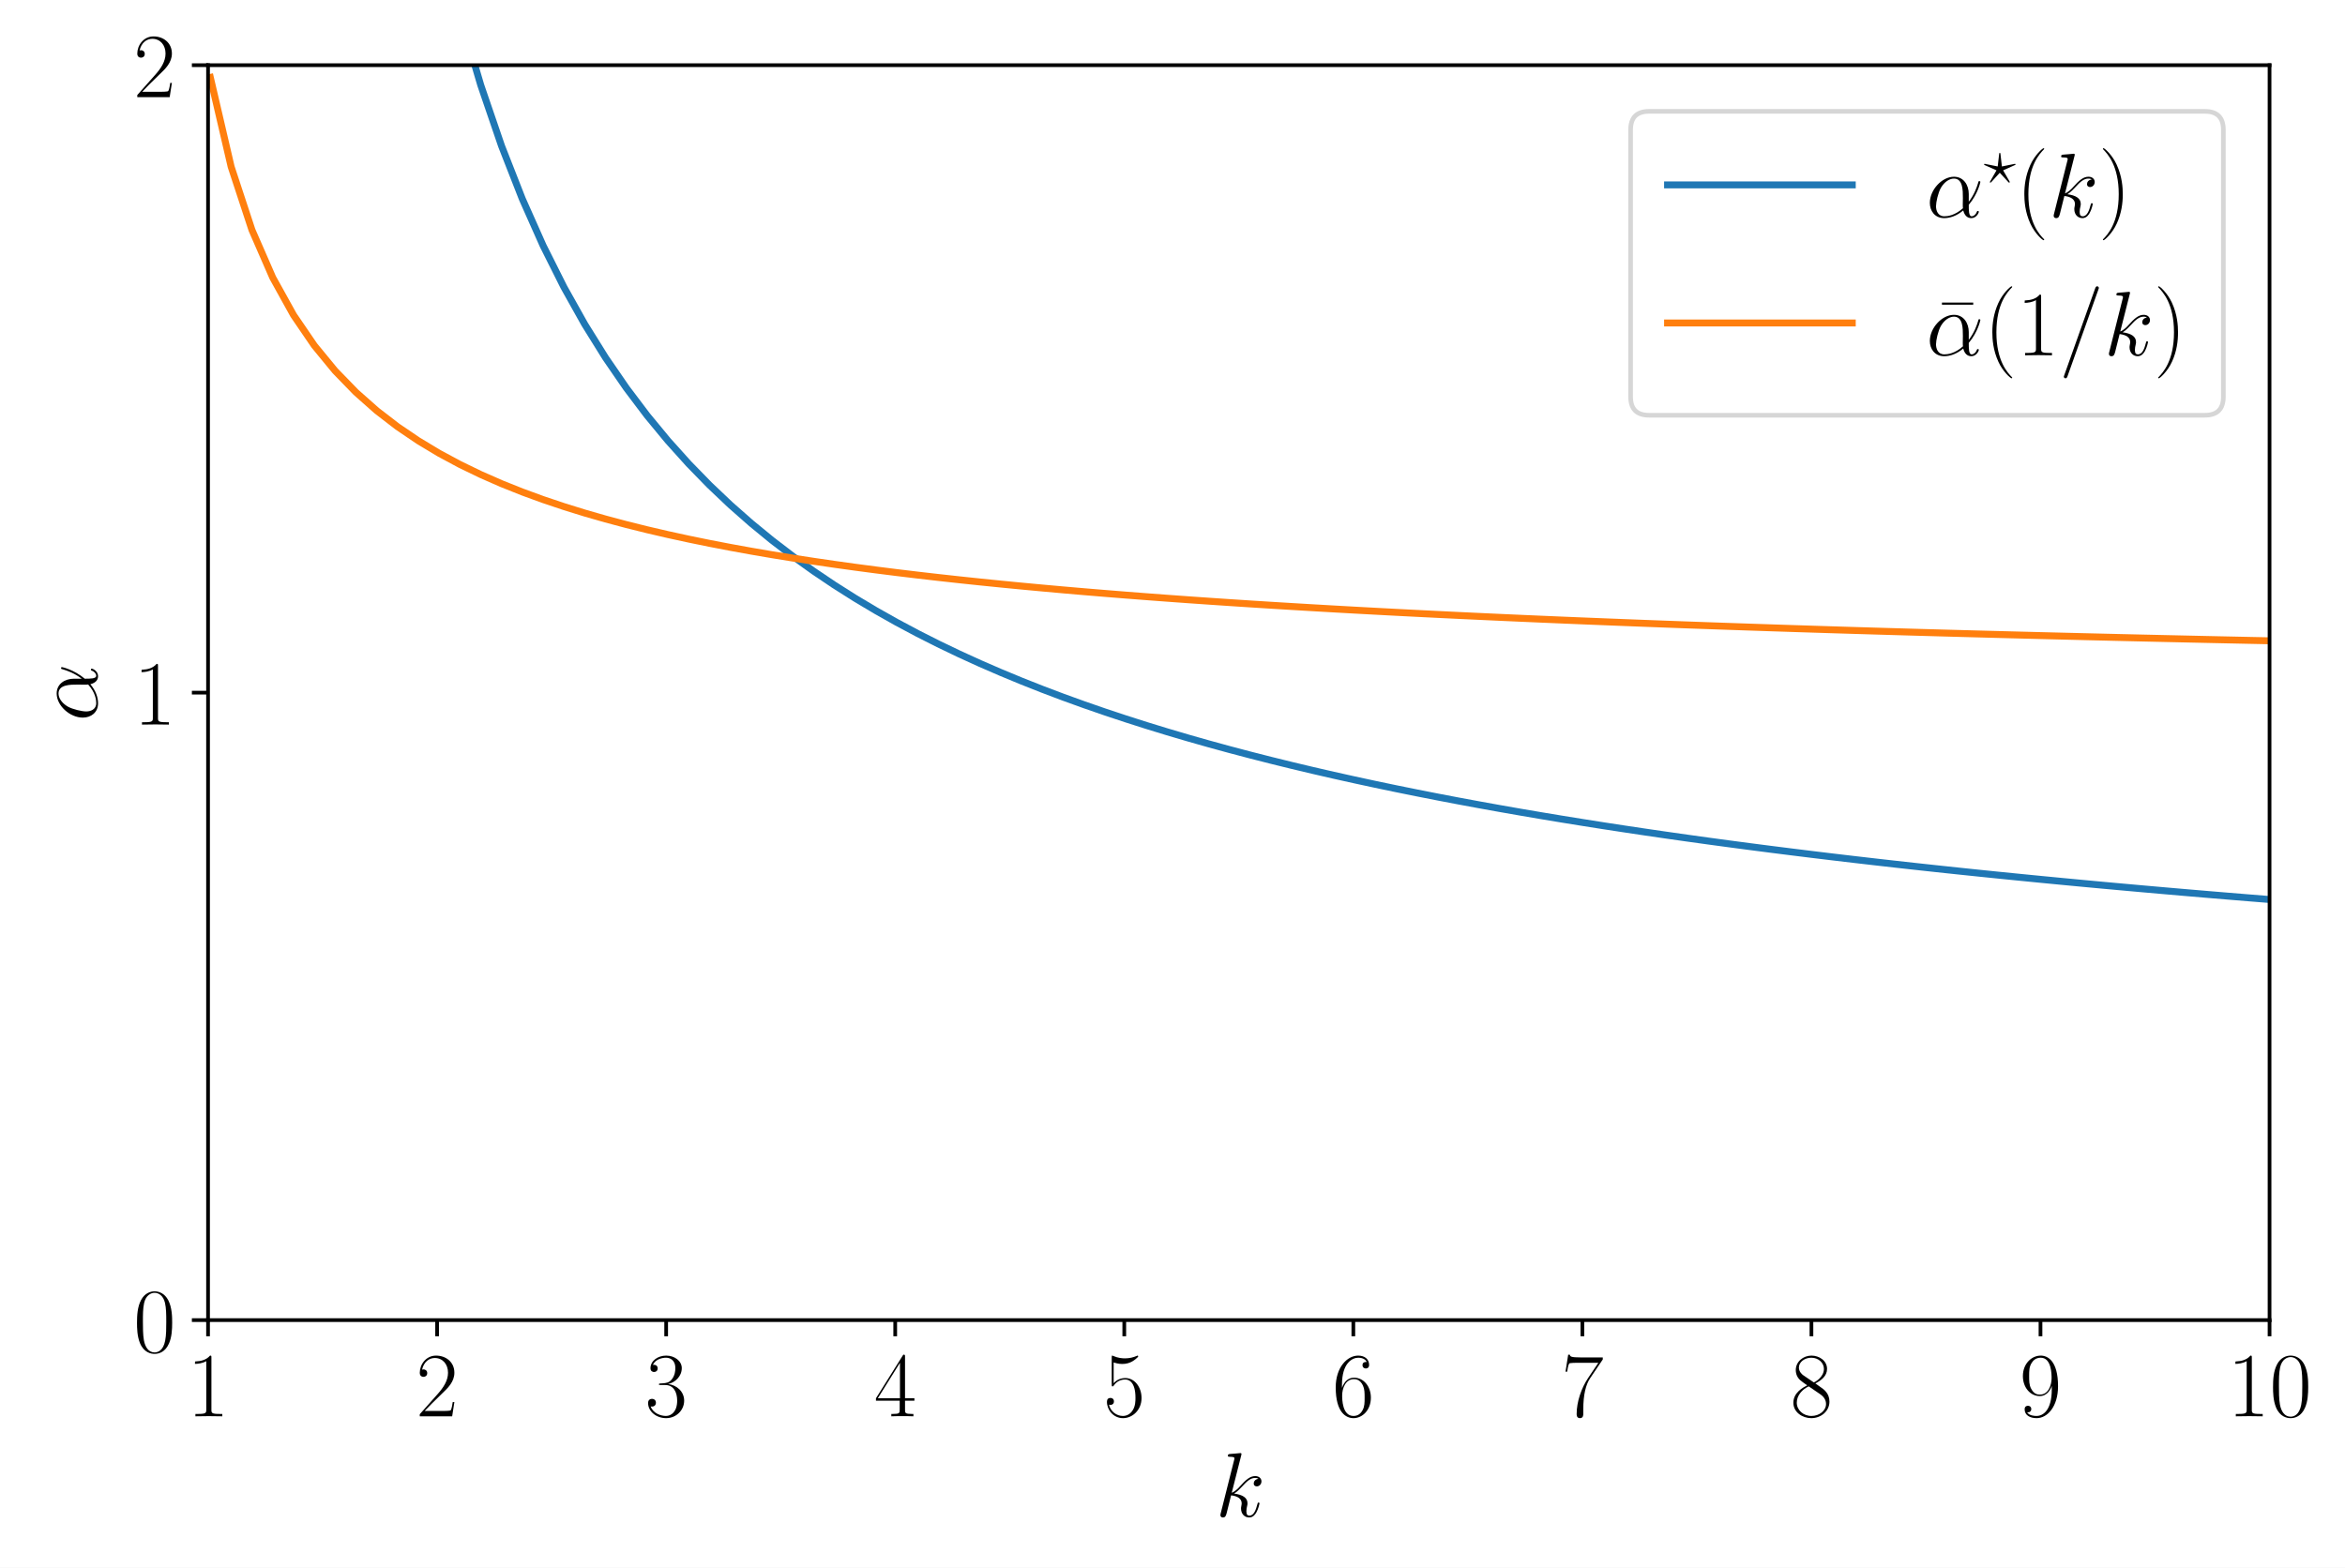
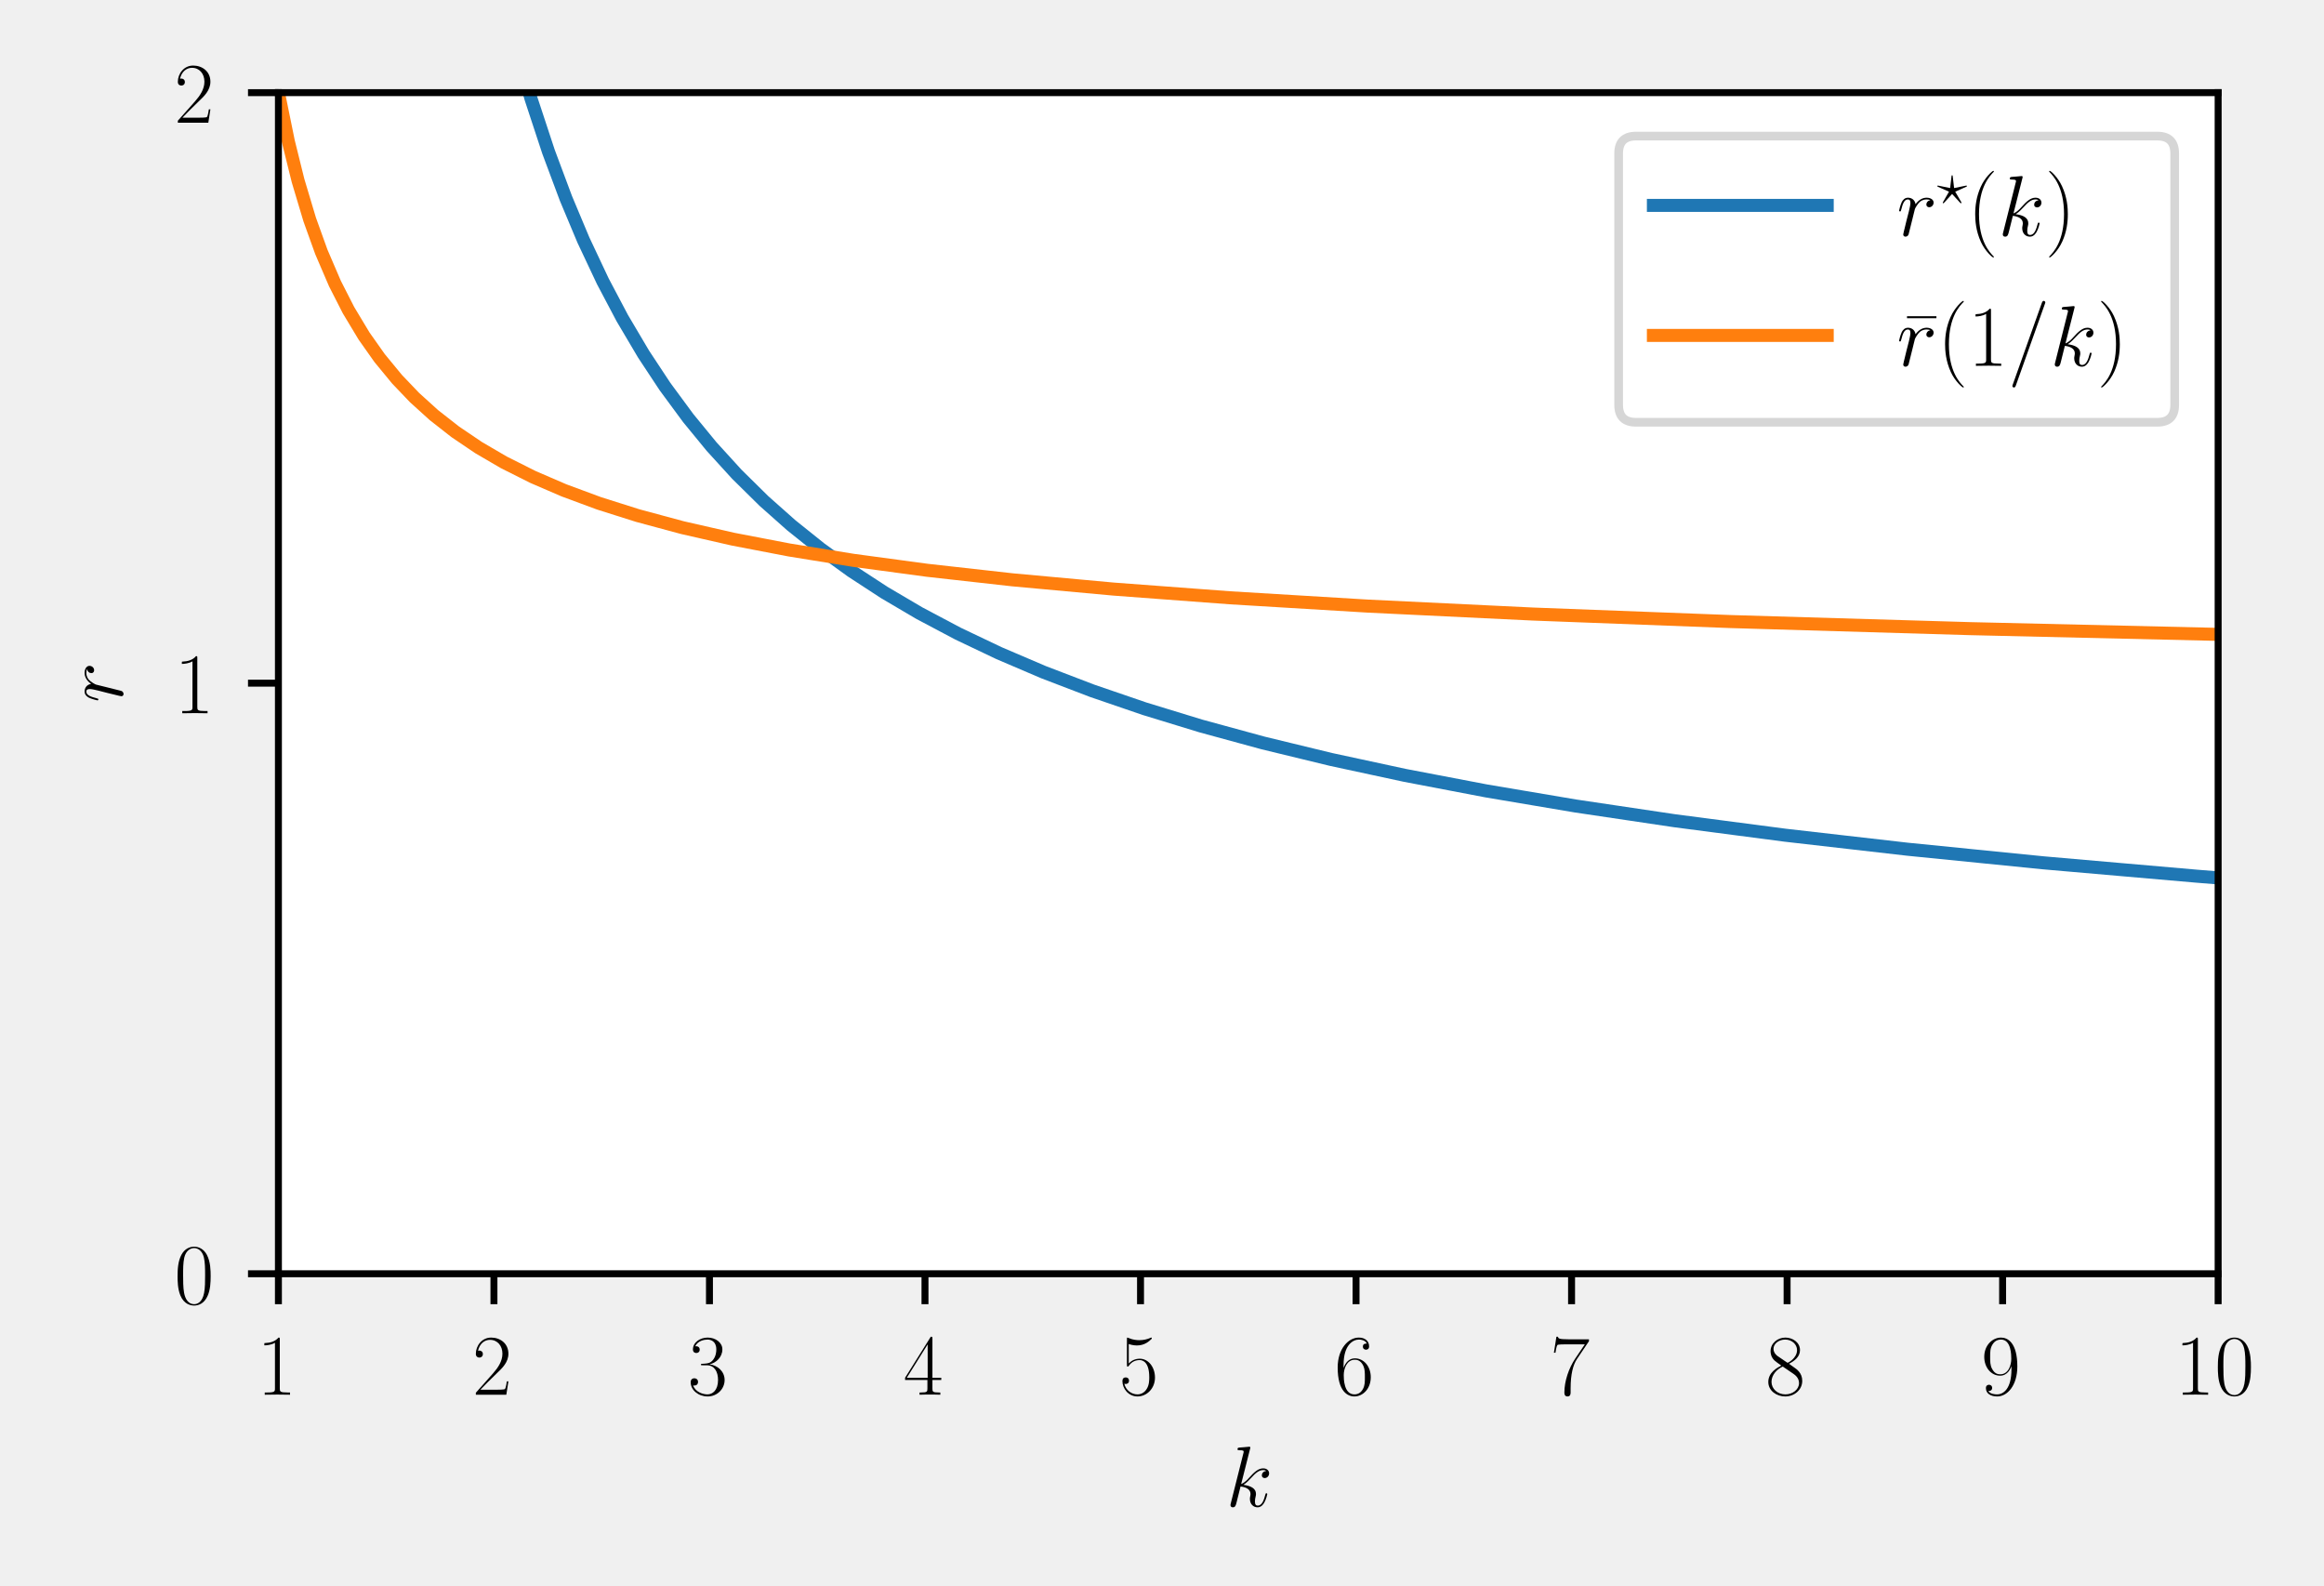
- <svg xmlns="http://www.w3.org/2000/svg" xmlns:xlink="http://www.w3.org/1999/xlink" viewBox="0 0 507.789 339.544">
+ <svg xmlns="http://www.w3.org/2000/svg" xmlns:xlink="http://www.w3.org/1999/xlink" height="182.471pt" version="1.1" viewBox="0 0 267.418 182.471" width="267.418pt">
+   <defs>
+     <style type="text/css">*{stroke-linecap:butt;stroke-linejoin:round;}</style>
+   </defs>
  <g id="figure_1">
-     <path id="patch_1" fill="#fff" d="M0 339.544h507.789V0H0z" />
+     <g id="patch_1">
+       <path d="M 0 182.471  L 267.418 182.471  L 267.418 0  L 0 0  z " style="fill:none;" />
+     </g>
    <g id="axes_1">
-       <path id="patch_2" fill="#fff" d="M45.051 285.918h446.4v-271.8h-446.4z" />
+       <g id="patch_2">
+         <path d="M 32.037 146.559  L 255.237 146.559  L 255.237 10.659  L 32.037 10.659  z " style="fill:#ffffff;" />
+       </g>
      <g id="matplotlib.axis_1">
        <g id="xtick_1">
          <g id="line2d_1">
            <defs>
-               <path id="m6270e501fd" stroke="#000" stroke-width=".8" d="M0 0v3.5" />
-             </defs>
-             <use x="45.051" y="285.918" stroke="#000" stroke-width=".8" xlink:href="#m6270e501fd" />
+               <path d="M 0 0  L 0 3.5  " id="m8b2cd3d4dc" style="stroke:#000000;stroke-width:0.8;" />
+             </defs>
+             <g>
+               <use style="stroke:#000000;stroke-width:0.8;" x="32.037" xlink:href="#m8b2cd3d4dc" y="146.559" />
+             </g>
          </g>
          <g id="text_1">
-             <defs>
-               <path id="CMR17-49" d="M26.594 63.797c0 2.094-.094 2.203-1.5 2.203-3.891-4.641-9.797-6.109-15.391-6.312-.297 0-.797 0-.906-.188-.094-.203-.094-.406-.094-2.5C11.797 57 17 57.594 21 59.984v-52.688c0-3.5-.203-4.703-8.797-4.703h-3V0C14 .094 19 .188 23.797.188S33.594.094 38.406 0v2.594h-3c-8.609 0-8.812 1.094-8.812 4.703z" />
-             </defs>
-             <use transform="matrix(.19925 0 0 -.19925 40.48168 306.7555)" xlink:href="#CMR17-49" />
+             <g transform="translate(29.54634 160.4777)scale(0.1 -0.1)">
+               <defs>
+                 <path d="M 1702 4083  C 1702 4217 1696 4224 1606 4224  C 1357 3927 979 3833 621 3820  C 602 3820 570 3820 563 3808  C 557 3795 557 3782 557 3648  C 755 3648 1088 3686 1344 3839  L 1344 467  C 1344 243 1331 166 781 166  L 589 166  L 589 0  C 896 6 1216 12 1523 12  C 1830 12 2150 6 2458 0  L 2458 166  L 2266 166  C 1715 166 1702 236 1702 467  L 1702 4083  z " id="CMR17-31" transform="scale(0.015625)" />
+               </defs>
+               <use transform="scale(0.996264)" xlink:href="#CMR17-31" />
+             </g>
          </g>
        </g>
        <g id="xtick_2">
-           <use id="line2d_2" x="94.651" y="285.918" stroke="#000" stroke-width=".8" xlink:href="#m6270e501fd" />
+           <g id="line2d_2">
+             <g>
+               <use style="stroke:#000000;stroke-width:0.8;" x="56.837" xlink:href="#m8b2cd3d4dc" y="146.559" />
+             </g>
+           </g>
          <g id="text_2">
-             <defs>
-               <path id="CMR17-50" d="M41.703 15.469H39.906c-1-7.078-1.812-8.281-2.203-8.875-.5-.797-7.703-.797-9.109-.797H9.406C13 9.688 20 16.766 28.5 24.938 34.594 30.719 41.703 37.5 41.703 47.391 41.703 59.188 32.297 66 21.797 66c-11 0-17.703-9.703-17.703-18.703 0-3.906 2.906-4.406 4.109-4.406 1 0 4 .594 4 4.094 0 3.109-2.609 4.016-4 4.016C7.594 51 7 50.891 6.594 50.688c1.906 8.5 7.703 12.703 13.812 12.703 8.688 0 14.391-6.891 14.391-16 0-8.688-5.094-16.172-10.797-22.656L4.094 2.297V0h35.203z" />
-             </defs>
-             <use transform="matrix(.19925 0 0 -.19925 90.08168 306.7555)" xlink:href="#CMR17-50" />
+             <g transform="translate(54.34634 160.4777)scale(0.1 -0.1)">
+               <defs>
+                 <path d="M 2669 990  L 2554 990  C 2490 537 2438 460 2413 422  C 2381 371 1920 371 1830 371  L 602 371  C 832 620 1280 1073 1824 1596  C 2214 1966 2669 2400 2669 3033  C 2669 3788 2067 4224 1395 4224  C 691 4224 262 3603 262 3027  C 262 2777 448 2745 525 2745  C 589 2745 781 2783 781 3007  C 781 3206 614 3264 525 3264  C 486 3264 448 3257 422 3244  C 544 3788 915 4057 1306 4057  C 1862 4057 2227 3616 2227 3033  C 2227 2477 1901 1998 1536 1583  L 262 147  L 262 0  L 2515 0  L 2669 990  z " id="CMR17-32" transform="scale(0.015625)" />
+               </defs>
+               <use transform="scale(0.996264)" xlink:href="#CMR17-32" />
+             </g>
          </g>
        </g>
        <g id="xtick_3">
-           <use id="line2d_3" x="144.251" y="285.918" stroke="#000" stroke-width=".8" xlink:href="#m6270e501fd" />
+           <g id="line2d_3">
+             <g>
+               <use style="stroke:#000000;stroke-width:0.8;" x="81.637" xlink:href="#m8b2cd3d4dc" y="146.559" />
+             </g>
+           </g>
          <g id="text_3">
-             <defs>
-               <path id="CMR17-51" d="M22.094 34C31 34 34.906 26.141 34.906 17.094 34.906 5.031 28.5.391 22.703.391c-5.297 0-13.906 2.625-16.609 10.406.5-.203 1-.203 1.5-.203 2.406 0 4.203 1.594 4.203 4.203C11.797 17.688 9.594 19 7.594 19c-1.688 0-4.297-.812-4.297-4.516 0-9.25 9-16.484 19.609-16.484C34-2 42.5 6.75 42.5 16.984 42.5 26.844 34.5 34 25 35.094c7.594 1.578 14.906 8.281 14.906 17.297C39.906 60.25 32 66 23 66c-9.094 0-17.094-5.656-17.094-13.703 0-3.5 2.594-4.109 3.891-4.109 2.109 0 3.906 1.297 3.906 3.906C13.703 54.688 11.906 56 9.797 56 9.406 56 8.906 56 8.5 55.797c2.906 6.688 10.797 7.891 14.297 7.891S32.906 61.969 32.906 52.297c0-2.812-.406-7.75-3.812-12.078-3-3.828-6.391-4.031-9.688-4.328-.5 0-2.812-.203-3.203-.203-.703-.094-1.109-.188-1.109-.891S15.203 34 17.203 34z" />
-             </defs>
-             <use transform="matrix(.19925 0 0 -.19925 139.6817 306.7555)" xlink:href="#CMR17-51" />
+             <g transform="translate(79.14634 160.4777)scale(0.1 -0.1)">
+               <defs>
+                 <path d="M 1414 2176  C 1984 2176 2234 1673 2234 1094  C 2234 322 1824 25 1453 25  C 1114 25 563 193 390 691  C 422 678 454 678 486 678  C 640 678 755 780 755 947  C 755 1132 614 1216 486 1216  C 378 1216 211 1164 211 927  C 211 335 787 -128 1466 -128  C 2176 -128 2720 432 2720 1087  C 2720 1718 2208 2176 1600 2246  C 2086 2347 2554 2776 2554 3353  C 2554 3856 2048 4224 1472 4224  C 890 4224 378 3862 378 3347  C 378 3123 544 3084 627 3084  C 762 3084 877 3167 877 3334  C 877 3500 762 3584 627 3584  C 602 3584 570 3584 544 3571  C 730 3999 1235 4076 1459 4076  C 1683 4076 2106 3966 2106 3347  C 2106 3167 2080 2851 1862 2574  C 1670 2329 1453 2316 1242 2297  C 1210 2297 1062 2284 1037 2284  C 992 2278 966 2272 966 2227  C 966 2182 973 2176 1101 2176  L 1414 2176  z " id="CMR17-33" transform="scale(0.015625)" />
+               </defs>
+               <use transform="scale(0.996264)" xlink:href="#CMR17-33" />
+             </g>
          </g>
        </g>
        <g id="xtick_4">
-           <use id="line2d_4" x="193.851" y="285.918" stroke="#000" stroke-width=".8" xlink:href="#m6270e501fd" />
+           <g id="line2d_4">
+             <g>
+               <use style="stroke:#000000;stroke-width:0.8;" x="106.437" xlink:href="#m8b2cd3d4dc" y="146.559" />
+             </g>
+           </g>
          <g id="text_4">
-             <defs>
-               <path id="CMR17-52" d="M33.594 64.797C33.594 66.891 33.5 67 31.703 67L2 19.594V17h25.797V7.188c0-3.594-.203-4.594-7.203-4.594h-1.891V0c3.203.188 8.594.188 12 .188 3.391 0 8.797 0 12-.188v2.594h-1.906c-7 0-7.203 1-7.203 4.594V17h10.203v2.594H33.594zm-5.5-6.625V19.594H4z" />
-             </defs>
-             <use transform="matrix(.19925 0 0 -.19925 189.2817 306.7555)" xlink:href="#CMR17-52" />
+             <g transform="translate(103.9463 160.4777)scale(0.1 -0.1)">
+               <defs>
+                 <path d="M 2150 4147  C 2150 4281 2144 4288 2029 4288  L 128 1254  L 128 1088  L 1779 1088  L 1779 460  C 1779 230 1766 166 1318 166  L 1197 166  L 1197 0  C 1402 12 1747 12 1965 12  C 2182 12 2528 12 2733 0  L 2733 166  L 2611 166  C 2163 166 2150 230 2150 460  L 2150 1088  L 2803 1088  L 2803 1254  L 2150 1254  L 2150 4147  z M 1798 3723  L 1798 1254  L 256 1254  L 1798 3723  z " id="CMR17-34" transform="scale(0.015625)" />
+               </defs>
+               <use transform="scale(0.996264)" xlink:href="#CMR17-34" />
+             </g>
          </g>
        </g>
        <g id="xtick_5">
-           <use id="line2d_5" x="243.451" y="285.918" stroke="#000" stroke-width=".8" xlink:href="#m6270e501fd" />
+           <g id="line2d_5">
+             <g>
+               <use style="stroke:#000000;stroke-width:0.8;" x="131.237" xlink:href="#m8b2cd3d4dc" y="146.559" />
+             </g>
+           </g>
          <g id="text_5">
-             <defs>
-               <path id="CMR17-53" d="M11.406 58.594c1-.406 5.094-1.703 9.297-1.703 9.297 0 14.391 5 17.297 7.797C38 65.484 38 66 37.406 66c-.109 0-.312 0-1.109-.406-3.5-1.5-7.594-2.594-12.594-2.594-3 0-7.5.359-12.406 2.484C10.203 66 10 66 9.906 66c-.5 0-.609-.109-.609-2.094V34.859c0-1.844 0-2.359 1-2.359.5 0 .703.203 1.203.922C14.703 38.047 19.094 40 24.094 40c3.5 0 11-2.266 11-19.797 0-3.219 0-9.016-3-13.609-2.5-4.109-6.391-6.203-10.688-6.203-6.609 0-13.312 4.594-15.109 12.297.406-.094 1.203-.297 1.609-.297 1.297 0 3.797.703 3.797 3.797 0 2.703-1.906 3.812-3.797 3.812-2.312 0-3.812-1.406-3.812-4.203C4.094 7.094 11-2 21.594-2c10.312 0 20.109 8.891 20.109 21.797 0 12.297-7.797 21.797-17.5 21.797-5.109 0-9.406-1.906-12.797-5.594z" />
-             </defs>
-             <use transform="matrix(.19925 0 0 -.19925 238.8817 306.7555)" xlink:href="#CMR17-53" />
+             <g transform="translate(128.7463 160.4777)scale(0.1 -0.1)">
+               <defs>
+                 <path d="M 730 3750  C 794 3724 1056 3641 1325 3641  C 1920 3641 2246 3961 2432 4140  C 2432 4191 2432 4224 2394 4224  C 2387 4224 2374 4224 2323 4198  C 2099 4102 1837 4032 1517 4032  C 1325 4032 1037 4055 723 4191  C 653 4224 640 4224 634 4224  C 602 4224 595 4217 595 4090  L 595 2231  C 595 2113 595 2080 659 2080  C 691 2080 704 2093 736 2139  C 941 2435 1222 2560 1542 2560  C 1766 2560 2246 2415 2246 1293  C 2246 1087 2246 716 2054 422  C 1894 159 1645 25 1370 25  C 947 25 518 319 403 812  C 429 806 480 793 506 793  C 589 793 749 838 749 1036  C 749 1209 627 1280 506 1280  C 358 1280 262 1190 262 1011  C 262 454 704 -128 1382 -128  C 2042 -128 2669 441 2669 1267  C 2669 2054 2170 2662 1549 2662  C 1222 2662 947 2540 730 2304  L 730 3750  z " id="CMR17-35" transform="scale(0.015625)" />
+               </defs>
+               <use transform="scale(0.996264)" xlink:href="#CMR17-35" />
+             </g>
          </g>
        </g>
        <g id="xtick_6">
-           <use id="line2d_6" x="293.051" y="285.918" stroke="#000" stroke-width=".8" xlink:href="#m6270e501fd" />
+           <g id="line2d_6">
+             <g>
+               <use style="stroke:#000000;stroke-width:0.8;" x="156.037" xlink:href="#m8b2cd3d4dc" y="146.559" />
+             </g>
+           </g>
          <g id="text_6">
-             <defs>
-               <path id="CMR17-54" d="M10.594 34.344C10.594 58 21.797 63.688 28.297 63.688c2.109 0 7.203-.422 9.203-4.594-1.594 0-4.594 0-4.594-3.5C32.906 52.891 35.094 52 36.5 52c.906 0 3.594.391 3.594 3.797 0 6.5-5 10.203-11.891 10.203-11.906 0-24.406-12.703-24.406-34.578C3.797 4.016 15.094-2 23.094-2 32.797-2 42 6.734 42 20.234 42 32.828 33.906 42 23.703 42 17.594 42 13.094 37.969 10.594 30.922zm12.5-33.953c-12.297 0-12.297 18.547-12.297 22.266 0 7.25 3.406 17.734 12.703 17.734 1.703 0 6.594 0 9.906-6.953 1.797-3.922 1.797-8.062 1.797-13.094 0-5.438 0-9.469-2.109-13.5-2.188-4.141-5.391-6.453-10-6.453z" />
-             </defs>
-             <use transform="matrix(.19925 0 0 -.19925 288.4817 306.7555)" xlink:href="#CMR17-54" />
+             <g transform="translate(153.5463 160.4777)scale(0.1 -0.1)">
+               <defs>
+                 <path d="M 678 2198  C 678 3712 1395 4076 1811 4076  C 1946 4076 2272 4049 2400 3782  C 2298 3782 2106 3782 2106 3558  C 2106 3385 2246 3328 2336 3328  C 2394 3328 2566 3353 2566 3571  C 2566 3987 2246 4224 1805 4224  C 1043 4224 243 3411 243 2011  C 243 257 966 -128 1478 -128  C 2099 -128 2688 431 2688 1295  C 2688 2101 2170 2688 1517 2688  C 1126 2688 838 2430 678 1979  L 678 2198  z M 1478 25  C 691 25 691 1212 691 1450  C 691 1914 909 2585 1504 2585  C 1613 2585 1926 2585 2138 2140  C 2253 1889 2253 1624 2253 1302  C 2253 954 2253 696 2118 438  C 1978 173 1773 25 1478 25  z " id="CMR17-36" transform="scale(0.015625)" />
+               </defs>
+               <use transform="scale(0.996264)" xlink:href="#CMR17-36" />
+             </g>
          </g>
        </g>
        <g id="xtick_7">
-           <use id="line2d_7" x="342.651" y="285.918" stroke="#000" stroke-width=".8" xlink:href="#m6270e501fd" />
+           <g id="line2d_7">
+             <g>
+               <use style="stroke:#000000;stroke-width:0.8;" x="180.837" xlink:href="#m8b2cd3d4dc" y="146.559" />
+             </g>
+           </g>
          <g id="text_7">
-             <defs>
-               <path id="CMR17-55" d="M45.094 61.797V64h-23.5c-11.688 0-11.891 1.094-12.297 3H7.5L4.594 48.5h1.812c.297 1.906 1 7 2.188 8.891.609.797 8 .797 9.703.797h22l-11.094-16.469c-7.406-11.078-12.5-26.047-12.5-39.125 0-1.203 0-4.594 3.594-4.594 3.609 0 3.609 3.391 3.609 4.688v4.594c0 16.375 2.797 27.156 7.391 34.031z" />
-             </defs>
-             <use transform="matrix(.19925 0 0 -.19925 338.0817 306.7555)" xlink:href="#CMR17-55" />
+             <g transform="translate(178.3463 160.4777)scale(0.1 -0.1)">
+               <defs>
+                 <path d="M 2886 3955  L 2886 4096  L 1382 4096  C 634 4096 621 4166 595 4288  L 480 4288  L 294 3104  L 410 3104  C 429 3226 474 3552 550 3673  C 589 3724 1062 3724 1171 3724  L 2579 3724  L 1869 2670  C 1395 1961 1069 1003 1069 166  C 1069 89 1069 -128 1299 -128  C 1530 -128 1530 89 1530 172  L 1530 466  C 1530 1514 1709 2204 2003 2644  L 2886 3955  z " id="CMR17-37" transform="scale(0.015625)" />
+               </defs>
+               <use transform="scale(0.996264)" xlink:href="#CMR17-37" />
+             </g>
          </g>
        </g>
        <g id="xtick_8">
-           <use id="line2d_8" x="392.251" y="285.918" stroke="#000" stroke-width=".8" xlink:href="#m6270e501fd" />
+           <g id="line2d_8">
+             <g>
+               <use style="stroke:#000000;stroke-width:0.8;" x="205.637" xlink:href="#m8b2cd3d4dc" y="146.559" />
+             </g>
+           </g>
          <g id="text_8">
-             <defs>
-               <path id="CMR17-56" d="M27.203 35.766C33.5 38.969 39.906 43.797 39.906 51.531 39.906 60.688 31.094 66 23 66c-9.094 0-17.094-6.625-17.094-15.766 0-2.516.594-6.844 4.5-10.656 1-1 5.188-4.016 7.891-5.922-4.5-2.312-15-7.844-15-18.891C3.297 4.406 13.094-2 22.797-2 33.5-2 42.5 5.719 42.5 15.969c0 9.141-6.094 13.359-10.094 16.078zm-13.109 8.844c-.797.5-4.797 3.609-4.797 8.328 0 6.141 6.297 10.75 13.5 10.75 7.906 0 13.703-5.625 13.703-12.156 0-9.344-10.406-14.672-10.906-14.672-.094 0-.188 0-1 .609zM32.5 24c1.5-1.094 6.297-4.422 6.297-10.547 0-7.438-7.391-13.062-15.797-13.062-9.094 0-16 6.531-16 14.469s6.094 14.578 13 17.688z" />
-             </defs>
-             <use transform="matrix(.19925 0 0 -.19925 387.6817 306.7555)" xlink:href="#CMR17-56" />
+             <g transform="translate(203.1463 160.4777)scale(0.1 -0.1)">
+               <defs>
+                 <path d="M 1741 2289  C 2144 2494 2554 2803 2554 3298  C 2554 3884 1990 4224 1472 4224  C 890 4224 378 3800 378 3215  C 378 3054 416 2777 666 2533  C 730 2469 998 2276 1171 2154  C 883 2006 211 1652 211 945  C 211 282 838 -128 1459 -128  C 2144 -128 2720 366 2720 1022  C 2720 1607 2330 1877 2074 2051  L 1741 2289  z M 902 2855  C 851 2887 595 3086 595 3388  C 595 3781 998 4076 1459 4076  C 1965 4076 2336 3716 2336 3298  C 2336 2700 1670 2359 1638 2359  C 1632 2359 1626 2359 1574 2398  L 902 2855  z M 2080 1536  C 2176 1466 2483 1253 2483 861  C 2483 385 2010 25 1472 25  C 890 25 448 443 448 951  C 448 1459 838 1884 1280 2083  L 2080 1536  z " id="CMR17-38" transform="scale(0.015625)" />
+               </defs>
+               <use transform="scale(0.996264)" xlink:href="#CMR17-38" />
+             </g>
          </g>
        </g>
        <g id="xtick_9">
-           <use id="line2d_9" x="441.851" y="285.918" stroke="#000" stroke-width=".8" xlink:href="#m6270e501fd" />
+           <g id="line2d_9">
+             <g>
+               <use style="stroke:#000000;stroke-width:0.8;" x="230.437" xlink:href="#m8b2cd3d4dc" y="146.559" />
+             </g>
+           </g>
          <g id="text_9">
-             <defs>
-               <path id="CMR17-57" d="M35.203 29.234C35.203 7 26.094.391 18.594.391c-2.297 0-7.891.281-10.188 4 2.594-.391 4.5 1 4.5 3.5 0 2.703-2.203 3.609-3.609 3.609-.891 0-3.594-.406-3.594-3.812C5.703 1.062 11.594-2 18.797-2 30.297-2 42 10.391 42 32.656 42 60.266 30.797 66 23.203 66c-9.906 0-19.406-8.75-19.406-22.25 0-12.5 8.109-21.75 18.297-21.75C30.5 22 34.203 29.844 35.203 33.156zm-12.906-5.641c-2.703 0-6.5.5-9.594 6.547-2.109 3.938-2.109 8.562-2.109 13.5 0 5.953 0 10.078 2.812 14.516 1.391 2.109 4 5.531 9.797 5.531C35 63.688 35 45.453 35 41.422c0-7.156-3.203-17.828-12.703-17.828z" />
-             </defs>
-             <use transform="matrix(.19925 0 0 -.19925 437.2817 306.7555)" xlink:href="#CMR17-57" />
+             <g transform="translate(227.9463 160.4777)scale(0.1 -0.1)">
+               <defs>
+                 <path d="M 2253 1871  C 2253 448 1670 25 1190 25  C 1043 25 685 43 538 281  C 704 256 826 345 826 505  C 826 678 685 736 595 736  C 538 736 365 710 365 492  C 365 68 742 -128 1203 -128  C 1939 -128 2688 665 2688 2090  C 2688 3857 1971 4224 1485 4224  C 851 4224 243 3664 243 2800  C 243 2000 762 1408 1414 1408  C 1952 1408 2189 1910 2253 2122  L 2253 1871  z M 1427 1510  C 1254 1510 1011 1542 813 1929  C 678 2181 678 2477 678 2793  C 678 3174 678 3438 858 3722  C 947 3857 1114 4076 1485 4076  C 2240 4076 2240 2909 2240 2651  C 2240 2193 2035 1510 1427 1510  z " id="CMR17-39" transform="scale(0.015625)" />
+               </defs>
+               <use transform="scale(0.996264)" xlink:href="#CMR17-39" />
+             </g>
          </g>
        </g>
        <g id="xtick_10">
-           <use id="line2d_10" x="491.451" y="285.918" stroke="#000" stroke-width=".8" xlink:href="#m6270e501fd" />
+           <g id="line2d_10">
+             <g>
+               <use style="stroke:#000000;stroke-width:0.8;" x="255.237" xlink:href="#m8b2cd3d4dc" y="146.559" />
+             </g>
+           </g>
          <g id="text_10">
-             <defs>
-               <path id="CMR17-48" d="M42 31.844c0 6.125-.094 16.578-4.297 24.609C34 63.484 28.094 66 22.906 66 18.094 66 12 63.781 8.203 56.562c-4-7.547-4.406-16.891-4.406-24.719C3.797 26.109 3.906 17.375 7 9.734 11.297-.609 19-2 22.906-2 27.5-2 34.5-.109 38.594 9.438 41.594 16.375 42 24.5 42 31.844zm-19.094-32.25C16.5-.406 12.703 5.125 11.297 12.75c-1.094 5.938-1.094 14.578-1.094 20.203 0 7.734 0 14.156 1.297 20.281 1.906 8.547 7.5 11.156 11.406 11.156 4.094 0 9.391-2.719 11.297-10.953C35.5 47.719 35.594 40.984 35.594 32.953c0-6.531 0-14.578-1.188-20.5-2.109-10.953-8-12.859-11.5-12.859z" />
-             </defs>
-             <g transform="matrix(.2 0 0 -.2 482.3126 306.7555)">
-               <use transform="scale(.99626)" xlink:href="#CMR17-49" />
-               <use transform="matrix(.99626 0 0 .99626 45.69048 0)" xlink:href="#CMR17-48" />
+             <g transform="translate(250.2557 160.4777)scale(0.1 -0.1)">
+               <defs>
+                 <path d="M 2688 2038  C 2688 2430 2682 3099 2413 3613  C 2176 4063 1798 4224 1466 4224  C 1158 4224 768 4082 525 3620  C 269 3137 243 2539 243 2038  C 243 1671 250 1112 448 623  C 723 -39 1216 -128 1466 -128  C 1760 -128 2208 -7 2470 604  C 2662 1048 2688 1568 2688 2038  z M 1466 -26  C 1056 -26 813 328 723 816  C 653 1196 653 1749 653 2109  C 653 2604 653 3015 736 3407  C 858 3954 1216 4121 1466 4121  C 1728 4121 2067 3947 2189 3420  C 2272 3054 2278 2623 2278 2109  C 2278 1691 2278 1176 2202 797  C 2067 96 1690 -26 1466 -26  z " id="CMR17-30" transform="scale(0.015625)" />
+               </defs>
+               <use transform="scale(0.996264)" xlink:href="#CMR17-31" />
+               <use transform="translate(45.69048 0)scale(0.996264)" xlink:href="#CMR17-30" />
            </g>
          </g>
        </g>
        <g id="text_11">
-           <defs>
-             <path id="CMMI12-107" d="M28.094 66.484c.109.406.312 1 .312 1.5C28.406 69 27.406 69 27.203 69c-.109 0-3.703-.312-5.5-.516-1.703-.094-3.203-.297-5-.391-2.406-.203-3.109-.297-3.109-2.109 0-1 1-1 2-1 5.109 0 5.109-.875 5.109-1.859 0-.406 0-.594-.5-2.375L5.906 3.906C5.5 2.391 5.5 2.203 5.5 1.594 5.5-.609 7.203-1 8.203-1 11-1 11.594 1.188 12.406 4.297l4.688 18.766c7.203-.797 11.5-3.812 11.5-8.625 0-.609 0-1-.297-2.516-.391-1.5-.391-2.703-.391-3.203C27.906 2.891 31.703-1 36.797-1c4.609 0 7 4.203 7.797 5.609C46.703 8.312 48 13.938 48 14.328c0 .5-.406.906-1 .906-.906 0-1-.406-1.406-2C44.203 8.016 42.094 1 37 1c-2 0-3.297 1-3.297 4.812 0 1.906.391 4.109.797 5.609.406 1.812.406 1.906.406 3.109 0 5.922-5.312 9.234-14.5 10.438C24 27.172 27.594 31.078 29 32.594c5.703 6.391 9.594 9.391 14.203 9.391 2.297 0 2.891-.5 3.594-.984-3.703-.406-5.094-3.016-5.094-5.016 0-2.391 1.891-3.188 3.297-3.188 2.703 0 5.094 2.297 5.094 5.5C50.094 41.156 47.797 44 43.297 44c-5.5 0-10-3.703-17.094-11.703-1-1.219-4.703-5.016-8.406-6.422z" />
-           </defs>
-           <use transform="matrix(.19925 0 0 -.19925 263.1772 328.4681)" xlink:href="#CMMI12-107" />
+           <g transform="translate(141.0437 173.3334)scale(0.1 -0.1)">
+             <defs>
+               <path d="M 1798 4255  C 1805 4281 1818 4319 1818 4351  C 1818 4416 1754 4416 1741 4416  C 1734 4416 1504 4396 1389 4383  C 1280 4377 1184 4364 1069 4358  C 915 4345 870 4339 870 4223  C 870 4159 934 4159 998 4159  C 1325 4159 1325 4103 1325 4040  C 1325 4014 1325 4002 1293 3888  L 378 250  C 352 153 352 141 352 102  C 352 -39 461 -64 525 -64  C 704 -64 742 76 794 275  L 1094 1476  C 1555 1425 1830 1232 1830 924  C 1830 885 1830 860 1811 763  C 1786 667 1786 590 1786 558  C 1786 185 2029 -64 2355 -64  C 2650 -64 2803 205 2854 295  C 2989 532 3072 892 3072 917  C 3072 949 3046 975 3008 975  C 2950 975 2944 949 2918 847  C 2829 513 2694 64 2368 64  C 2240 64 2157 128 2157 372  C 2157 494 2182 635 2208 731  C 2234 847 2234 853 2234 930  C 2234 1309 1894 1521 1306 1598  C 1536 1739 1766 1989 1856 2086  C 2221 2495 2470 2687 2765 2687  C 2912 2687 2950 2655 2995 2624  C 2758 2598 2669 2431 2669 2303  C 2669 2150 2790 2099 2880 2099  C 3053 2099 3206 2246 3206 2451  C 3206 2634 3059 2816 2771 2816  C 2419 2816 2131 2579 1677 2067  C 1613 1989 1376 1746 1139 1656  L 1798 4255  z " id="CMMI12-6b" transform="scale(0.015625)" />
+             </defs>
+             <use transform="scale(0.996264)" xlink:href="#CMMI12-6b" />
+           </g>
        </g>
      </g>
      <g id="matplotlib.axis_2">
        <g id="ytick_1">
          <g id="line2d_11">
            <defs>
-               <path id="ma3cffc7cbe" stroke="#000" stroke-width=".8" d="M0 0h-3.5" />
-             </defs>
-             <use x="45.051" y="285.918" stroke="#000" stroke-width=".8" xlink:href="#ma3cffc7cbe" />
-           </g>
-           <use id="text_12" transform="matrix(.19925 0 0 -.19925 28.91263 292.837)" xlink:href="#CMR17-48" />
+               <path d="M 0 0  L -3.5 0  " id="m2e004ffc9c" style="stroke:#000000;stroke-width:0.8;" />
+             </defs>
+             <g>
+               <use style="stroke:#000000;stroke-width:0.8;" x="32.037" xlink:href="#m2e004ffc9c" y="146.559" />
+             </g>
+           </g>
+           <g id="text_12">
+             <g transform="translate(20.05568 150.0185)scale(0.1 -0.1)">
+               <use transform="scale(0.996264)" xlink:href="#CMR17-30" />
+             </g>
+           </g>
        </g>
        <g id="ytick_2">
-           <use id="line2d_12" x="45.051" y="150.018" stroke="#000" stroke-width=".8" xlink:href="#ma3cffc7cbe" />
-           <use id="text_13" transform="matrix(.19925 0 0 -.19925 28.91263 156.937)" xlink:href="#CMR17-49" />
+           <g id="line2d_12">
+             <g>
+               <use style="stroke:#000000;stroke-width:0.8;" x="32.037" xlink:href="#m2e004ffc9c" y="78.609" />
+             </g>
+           </g>
+           <g id="text_13">
+             <g transform="translate(20.05568 82.0685)scale(0.1 -0.1)">
+               <use transform="scale(0.996264)" xlink:href="#CMR17-31" />
+             </g>
+           </g>
        </g>
        <g id="ytick_3">
-           <use id="line2d_13" x="45.051" y="14.118" stroke="#000" stroke-width=".8" xlink:href="#ma3cffc7cbe" />
-           <use id="text_14" transform="matrix(.19925 0 0 -.19925 28.91263 21.037)" xlink:href="#CMR17-50" />
+           <g id="line2d_13">
+             <g>
+               <use style="stroke:#000000;stroke-width:0.8;" x="32.037" xlink:href="#m2e004ffc9c" y="10.659" />
+             </g>
+           </g>
+           <g id="text_14">
+             <g transform="translate(20.05568 14.1185)scale(0.1 -0.1)">
+               <use transform="scale(0.996264)" xlink:href="#CMR17-32" />
+             </g>
+           </g>
        </g>
        <g id="text_15">
-           <defs>
-             <path id="CMMI12-11" d="M46.297 25.234c0 9.672-5.5 18.766-16.094 18.766C17.094 44 4 29.719 4 15.562 4 6.875 9.406-1 19.594-1c6.203 0 13.609 2.391 20.703 8.375 1.406-5.578 4.5-8.375 8.797-8.375C54.5-1 57.203 4.578 57.203 5.875c0 .906-.703.906-1 .906-.797 0-.906-.297-1.203-1.094C54.094 3.188 51.797 1 49.406 1c-3.109 0-3.109 6.375-3.109 12.469C56.5 25.641 58.906 38.203 58.906 38.297c0 .906-.812.906-1.109.906-.891 0-1-.297-1.391-2.094C55.094 32.719 52.5 24.938 46.297 16.75zM40 9.766C31.203 1.891 23.297 1 19.797 1c-7.094 0-9.094 6.281-9.094 10.969C10.703 16.25 12.906 26.438 16 31.922c4.094 6.984 9.703 10.062 14.203 10.062 9.703 0 9.703-12.656 9.703-21.047 0-2.484-.109-5.078-.109-7.578 0-1.984.109-2.484.203-3.594z" />
-           </defs>
-           <use transform="matrix(0 -.19925 -.19925 0 21.037 156.2232)" xlink:href="#CMMI12-11" />
-         </g>
-       </g>
-       <path id="line2d_14" fill="none" stroke="#1f77b4" stroke-linecap="square" stroke-width="1.5" d="M98.55-1l1.045 4.159 4.504 15.268 4.504 13.174 4.504 11.492 4.504 10.121 4.504 8.987 4.504 8.038 4.504 7.236 4.504 6.552 4.504 5.964 4.504 5.454 4.504 5.01 4.504 4.619 4.504 4.274 4.504 3.968 4.504 3.695 4.504 3.45 4.504 3.23 4.504 3.031 4.504 2.851 4.504 2.687 4.504 2.538 4.504 2.401 4.504 2.276 4.504 2.161 4.504 2.054 4.504 1.956 4.504 1.865 4.504 1.781 4.504 1.703 4.504 1.629 4.504 1.561 4.504 1.497 4.504 1.438 4.504 1.382 4.504 1.329 4.504 1.28 4.504 1.233 4.504 1.189 4.504 1.148 4.504 1.109 4.504 1.072 4.504 1.037 4.504 1.003 4.504.972 4.504.942 4.504.913 4.504.886 4.504.86 4.504.835 4.504.812 4.504.789 4.504.768 4.504.747 4.504.727 4.504.709 4.504.69 4.504.673 4.504.656 4.504.64 4.504.625 4.504.61 4.504.596 4.504.582 4.504.569 4.504.557 4.504.544 4.504.532 4.504.521 4.504.51 4.504.499 4.504.489 4.504.479 4.504.47 4.504.46 4.504.451 4.504.443 4.504.434 4.504.426 4.504.418 4.504.41 4.504.403 4.504.396 4.504.389 4.504.382 4.504.375 4.504.369 4.504.362" clip-path="url(#p2604995bfe)" />
-       <path id="line2d_15" fill="none" stroke="#ff7f0e" stroke-linecap="square" stroke-width="1.5" d="M45.547 16.77l4.504 19.342 4.504 13.69 4.504 10.323 4.504 8.123 4.504 6.593 4.504 5.479 4.504 4.639 4.504 3.987 4.504 3.47 4.504 3.052 4.504 2.708 4.504 2.422 4.504 2.182 4.504 1.977 4.504 1.8 4.504 1.648 4.504 1.515 4.504 1.398 4.504 1.294 4.504 1.203 4.504 1.121 4.504 1.047 4.504.981 4.504.921 4.504.867 4.504.817 4.504.772 4.504.731 4.504.693 4.504.658 4.504.626 4.504.596 4.504.568 4.504.542 4.504.518 4.504.496 4.504.475 4.504.456 4.504.437 4.504.42 4.504.404 4.504.389 4.504.374 4.504.361 4.504.348 4.504.336 4.504.324 4.504.314 4.504.303 4.504.294 4.504.284 4.504.275 4.504.267 4.504.259 4.504.251 4.504.244 4.504.237 4.504.23 4.504.224 4.504.218 4.504.212 4.504.206 4.504.201 4.504.196 4.504.191 4.504.186 4.504.181 4.504.177 4.504.173 4.504.169 4.504.165 4.504.161 4.504.157 4.504.154 4.504.15 4.504.147 4.504.144 4.504.141 4.504.138 4.504.135 4.504.132 4.504.129 4.504.126 4.504.124 4.504.121 4.504.119 4.504.117 4.504.115 4.504.112 4.504.11 4.504.108 4.504.106 4.504.104 4.504.102 4.504.1 4.504.099 4.504.097 4.504.095 4.504.094" clip-path="url(#p2604995bfe)" />
-       <path id="patch_3" fill="none" stroke="#000" stroke-linecap="square" stroke-width=".8" d="M45.051 285.918v-271.8" />
-       <path id="patch_4" fill="none" stroke="#000" stroke-linecap="square" stroke-width=".8" d="M491.451 285.918v-271.8" />
-       <path id="patch_5" fill="none" stroke="#000" stroke-linecap="square" stroke-width=".8" d="M45.051 285.918h446.4" />
-       <path id="patch_6" fill="none" stroke="#000" stroke-linecap="square" stroke-width=".8" d="M45.051 14.118h446.4" />
+           <g transform="translate(14.1185 80.85661)rotate(-90)scale(0.1 -0.1)">
+             <defs>
+               <path d="M 2490 2633  C 2291 2598 2189 2457 2189 2316  C 2189 2163 2310 2111 2400 2111  C 2579 2111 2726 2265 2726 2457  C 2726 2651 2528 2816 2208 2816  C 1952 2816 1658 2700 1389 2335  C 1344 2660 1088 2816 832 2816  C 582 2816 454 2642 378 2508  C 269 2278 173 1892 173 1860  C 173 1834 198 1801 243 1801  C 294 1801 301 1808 339 1957  C 435 2342 557 2687 813 2687  C 966 2687 1011 2604 1011 2419  C 1011 2278 947 2028 902 1827  L 723 1130  C 698 1007 627 716 595 600  C 550 432 480 128 480 96  C 480 6 550 -64 646 -64  C 717 -64 838 -20 877 109  C 896 160 1133 1136 1171 1285  C 1203 1427 1242 1562 1274 1705  C 1299 1795 1325 1898 1344 1982  C 1363 2040 1536 2355 1696 2495  C 1773 2566 1939 2687 2202 2687  C 2304 2687 2406 2674 2490 2633  z " id="CMMI12-72" transform="scale(0.015625)" />
+             </defs>
+             <use transform="scale(0.996264)" xlink:href="#CMMI12-72" />
+           </g>
+         </g>
+       </g>
+       <g id="line2d_14">
+         <path clip-path="url(#pa0406e2df4)" d="M 57.717 -1  L 59.316 5.205  L 61.104 11.354  L 63.114 17.453  L 65.125 22.837  L 67.135 27.628  L 69.369 32.37  L 71.603 36.599  L 74.061 40.755  L 76.518 44.475  L 79.199 48.113  L 81.88 51.381  L 84.784 54.567  L 87.911 57.651  L 91.039 60.428  L 94.39 63.115  L 97.964 65.701  L 101.762 68.179  L 105.783 70.546  L 110.251 72.913  L 114.943 75.146  L 120.081 77.343  L 125.666 79.481  L 131.698 81.547  L 138.176 83.53  L 145.325 85.481  L 153.144 87.379  L 161.633 89.209  L 171.016 91.002  L 181.292 92.737  L 192.685 94.433  L 205.419 96.099  L 219.493 97.711  L 235.131 99.277  L 252.78 100.815  L 255.237 101.013  L 255.237 101.013  " style="fill:none;stroke:#1f77b4;stroke-linecap:square;stroke-width:1.5;" />
+       </g>
+       <g id="line2d_15">
+         <path clip-path="url(#pa0406e2df4)" d="M 32.062 10.795  L 33.179 16.278  L 34.296 20.784  L 35.636 25.26  L 36.977 28.985  L 38.54 32.625  L 40.104 35.692  L 41.891 38.664  L 43.679 41.197  L 45.689 43.639  L 47.7 45.743  L 49.934 47.767  L 52.391 49.69  L 55.072 51.502  L 57.976 53.198  L 61.327 54.881  L 64.901 56.423  L 68.923 57.912  L 73.391 59.326  L 78.529 60.711  L 84.337 62.035  L 90.816 63.28  L 98.188 64.471  L 106.677 65.615  L 116.506 66.714  L 128.123 67.779  L 141.527 68.781  L 157.388 69.738  L 176.377 70.652  L 199.164 71.517  L 226.642 72.33  L 255.237 72.992  L 255.237 72.992  " style="fill:none;stroke:#ff7f0e;stroke-linecap:square;stroke-width:1.5;" />
+       </g>
+       <g id="patch_3">
+         <path d="M 32.037 146.559  L 32.037 10.659  " style="fill:none;stroke:#000000;stroke-linecap:square;stroke-linejoin:miter;stroke-width:0.8;" />
+       </g>
+       <g id="patch_4">
+         <path d="M 255.237 146.559  L 255.237 10.659  " style="fill:none;stroke:#000000;stroke-linecap:square;stroke-linejoin:miter;stroke-width:0.8;" />
+       </g>
+       <g id="patch_5">
+         <path d="M 32.037 146.559  L 255.237 146.559  " style="fill:none;stroke:#000000;stroke-linecap:square;stroke-linejoin:miter;stroke-width:0.8;" />
+       </g>
+       <g id="patch_6">
+         <path d="M 32.037 10.659  L 255.237 10.659  " style="fill:none;stroke:#000000;stroke-linecap:square;stroke-linejoin:miter;stroke-width:0.8;" />
+       </g>
      <g id="legend_1">
-         <path id="patch_7" fill="#fff" stroke="#ccc" d="M357.093 89.934h120.357q4 0 4-4V28.118q0-4-4-4H357.093q-4 0-4 4v57.816q0 4 4 4z" opacity=".8" />
-         <path id="line2d_16" fill="none" stroke="#1f77b4" stroke-linecap="square" stroke-width="1.5" d="M361.093 40.045h40" />
+         <g id="patch_7">
+           <path d="M 188.254 48.585  L 248.237 48.585  Q 250.237 48.585 250.237 46.585  L 250.237 17.659  Q 250.237 15.659 248.237 15.659  L 188.254 15.659  Q 186.254 15.659 186.254 17.659  L 186.254 46.585  Q 186.254 48.585 188.254 48.585  z " style="fill:#ffffff;opacity:0.8;stroke:#cccccc;stroke-linejoin:miter;" />
+         </g>
+         <g id="line2d_16">
+           <path d="M 190.254 23.631  L 210.254 23.631  " style="fill:none;stroke:#1f77b4;stroke-linecap:square;stroke-width:1.5;" />
+         </g>
+         <g id="line2d_17" />
        <g id="text_16">
-           <defs>
-             <path id="CMMI12-63" d="M24.406 17.172L38 2.391c.297-.297.594-.5 1-.5.906 0 .906.797.906.906 0 .297-.312.891-.5 1.203l-9.812 16.938L47.5 28.953c1.203.5 1.406.594 1.406 1.188 0 .5-.406.891-1 .891l-20.203-4.062L25.5 46.094C25.297 47.5 25.297 48 24.5 48c-.906 0-.906-.5-1.094-2l-2.203-19.031L1 31.031c-.594 0-1-.391-1-.891 0-.594.5-.781 1.297-1.188l18-8.016-9.594-16.75C9 2.984 9 2.891 9 2.797c0-.109 0-.906.906-.906.188 0 .594 0 1.5 1z" />
-             <path id="CMR17-40" d="M30.594-24.406c0 .094 0 .297-.297.594-4.594 4.703-16.891 17.516-16.891 48.75s12.094 43.938 17 48.953c0 .094.188.297.188.594 0 .312-.297.516-.688.516-1.109 0-9.609-7.422-14.5-18.438C10.406 45.453 9 34.656 9 25.047c0-7.219.703-19.422 6.703-32.344C20.5-17.703 28.703-25 29.906-25c.5 0 .688.188.688.594z" />
-             <path id="CMR17-41" d="M26.297 24.938c0 7.203-.703 19.422-6.703 32.328C14.797 67.688 6.594 75 5.406 75c-.312 0-.703-.109-.703-.609 0-.203.094-.297.203-.5 4.797-5.016 17-17.719 17-48.844 0-31.234-12.109-43.953-17-48.953-.109-.203-.203-.297-.203-.5 0-.5.391-.594.703-.594C6.5-25 15-17.609 19.906-6.594c5 11.109 6.391 21.922 6.391 31.531z" />
-           </defs>
-           <g transform="matrix(.2 0 0 -.2 417.0933 47.04452)">
-             <use transform="scale(.99626)" xlink:href="#CMMI12-11" />
-             <use transform="translate(62.68102 36.15364) scale(.69738)" xlink:href="#CMMI12-63" />
-             <use transform="matrix(.99626 0 0 .99626 97.32145 0)" xlink:href="#CMR17-40" />
-             <use transform="matrix(.99626 0 0 .99626 132.6022 0)" xlink:href="#CMMI12-107" />
-             <use transform="matrix(.99626 0 0 .99626 186.6814 0)" xlink:href="#CMR17-41" />
-           </g>
-         </g>
-         <path id="line2d_18" fill="none" stroke="#ff7f0e" stroke-linecap="square" stroke-width="1.5" d="M361.093 69.953h40" />
+           <g transform="translate(218.2539 27.13123)scale(0.1 -0.1)">
+             <defs>
+               <path d="M 1562 1099  L 2432 153  C 2451 134 2470 121 2496 121  C 2554 121 2554 172 2554 179  C 2554 198 2534 236 2522 256  L 1894 1340  L 3040 1853  C 3117 1885 3130 1891 3130 1929  C 3130 1961 3104 1986 3066 1986  L 1773 1726  L 1632 2950  C 1619 3040 1619 3072 1568 3072  C 1510 3072 1510 3040 1498 2944  L 1357 1726  L 64 1986  C 26 1986 0 1961 0 1929  C 0 1891 32 1879 83 1853  L 1235 1340  L 621 268  C 576 191 576 185 576 179  C 576 172 576 121 634 121  C 646 121 672 121 730 185  L 1562 1099  z " id="CMMI12-3f" transform="scale(0.015625)" />
+               <path d="M 1958 -1562  C 1958 -1556 1958 -1543 1939 -1524  C 1645 -1223 858 -403 858 1596  C 858 3595 1632 4408 1946 4729  C 1946 4735 1958 4748 1958 4767  C 1958 4787 1939 4800 1914 4800  C 1843 4800 1299 4325 986 3620  C 666 2909 576 2218 576 1603  C 576 1141 621 360 1005 -467  C 1312 -1133 1837 -1600 1914 -1600  C 1946 -1600 1958 -1588 1958 -1562  z " id="CMR17-28" transform="scale(0.015625)" />
+               <path d="M 1683 1596  C 1683 2057 1638 2839 1254 3665  C 947 4332 422 4800 346 4800  C 326 4800 301 4793 301 4761  C 301 4748 307 4742 314 4729  C 621 4408 1402 3595 1402 1603  C 1402 -396 627 -1210 314 -1530  C 307 -1543 301 -1549 301 -1562  C 301 -1594 326 -1600 346 -1600  C 416 -1600 960 -1127 1274 -422  C 1594 289 1683 981 1683 1596  z " id="CMR17-29" transform="scale(0.015625)" />
+             </defs>
+             <use transform="scale(0.996264)" xlink:href="#CMMI12-72" />
+             <use transform="translate(46.67061 36.15364)scale(0.697382)" xlink:href="#CMMI12-3f" />
+             <use transform="translate(81.31104 0)scale(0.996264)" xlink:href="#CMR17-28" />
+             <use transform="translate(116.5918 0)scale(0.996264)" xlink:href="#CMMI12-6b" />
+             <use transform="translate(170.671 0)scale(0.996264)" xlink:href="#CMR17-29" />
+           </g>
+         </g>
+         <g id="line2d_18">
+           <path d="M 190.254 38.594  L 210.254 38.594  " style="fill:none;stroke:#ff7f0e;stroke-linecap:square;stroke-width:1.5;" />
+         </g>
+         <g id="line2d_19" />
        <g id="text_17">
-           <defs>
-             <path id="CMR17-22" d="M39.906 55v2.297h-34V55z" />
-             <path id="CMMI12-61" d="M42.906 71.297c0 .094.594 1.594.594 1.797C43.5 74.297 42.5 75 41.703 75c-.5 0-1.406 0-2.203-2.203L6-21.312c0-.094-.594-1.594-.594-1.797C5.406-24.312 6.406-25 7.203-25c.594 0 1.5.094 2.203 2.188z" />
-           </defs>
-           <g transform="matrix(.2 0 0 -.2 417.0933 76.95312)">
-             <use transform="matrix(.99626 0 0 .99626 11.20499 .006461)" xlink:href="#CMR17-22" />
-             <use transform="scale(.99626)" xlink:href="#CMMI12-11" />
-             <use transform="matrix(.99626 0 0 .99626 62.68102 0)" xlink:href="#CMR17-40" />
-             <use transform="matrix(.99626 0 0 .99626 97.96179 0)" xlink:href="#CMR17-49" />
-             <use transform="matrix(.99626 0 0 .99626 143.6523 0)" xlink:href="#CMMI12-61" />
-             <use transform="matrix(.99626 0 0 .99626 192.4272 0)" xlink:href="#CMMI12-107" />
-             <use transform="matrix(.99626 0 0 .99626 246.5064 0)" xlink:href="#CMR17-41" />
+           <g transform="translate(218.2539 42.09387)scale(0.1 -0.1)">
+             <defs>
+               <path d="M 2554 3520  L 2554 3667  L 378 3667  L 378 3520  L 2554 3520  z " id="CMR17-16" transform="scale(0.015625)" />
+               <path d="M 2746 4563  C 2746 4569 2784 4665 2784 4678  C 2784 4755 2720 4800 2669 4800  C 2637 4800 2579 4800 2528 4659  L 384 -1364  C 384 -1370 346 -1466 346 -1479  C 346 -1556 410 -1600 461 -1600  C 499 -1600 557 -1594 602 -1460  L 2746 4563  z " id="CMMI12-3d" transform="scale(0.015625)" />
+             </defs>
+             <use transform="translate(5.90951 0.006461)scale(0.996264)" xlink:href="#CMR17-16" />
+             <use transform="scale(0.996264)" xlink:href="#CMMI12-72" />
+             <use transform="translate(46.67061 0)scale(0.996264)" xlink:href="#CMR17-28" />
+             <use transform="translate(81.95138 0)scale(0.996264)" xlink:href="#CMR17-31" />
+             <use transform="translate(127.6419 0)scale(0.996264)" xlink:href="#CMMI12-3d" />
+             <use transform="translate(176.4168 0)scale(0.996264)" xlink:href="#CMMI12-6b" />
+             <use transform="translate(230.496 0)scale(0.996264)" xlink:href="#CMR17-29" />
          </g>
        </g>
      </g>
    </g>
  </g>
  <defs>
-     <clipPath id="p2604995bfe">
-       <path d="M45.051 14.118h446.4v271.8h-446.4z" />
+     <clipPath id="pa0406e2df4">
+       <rect height="135.9" width="223.2" x="32.037" y="10.659" />
    </clipPath>
  </defs>
</svg>
